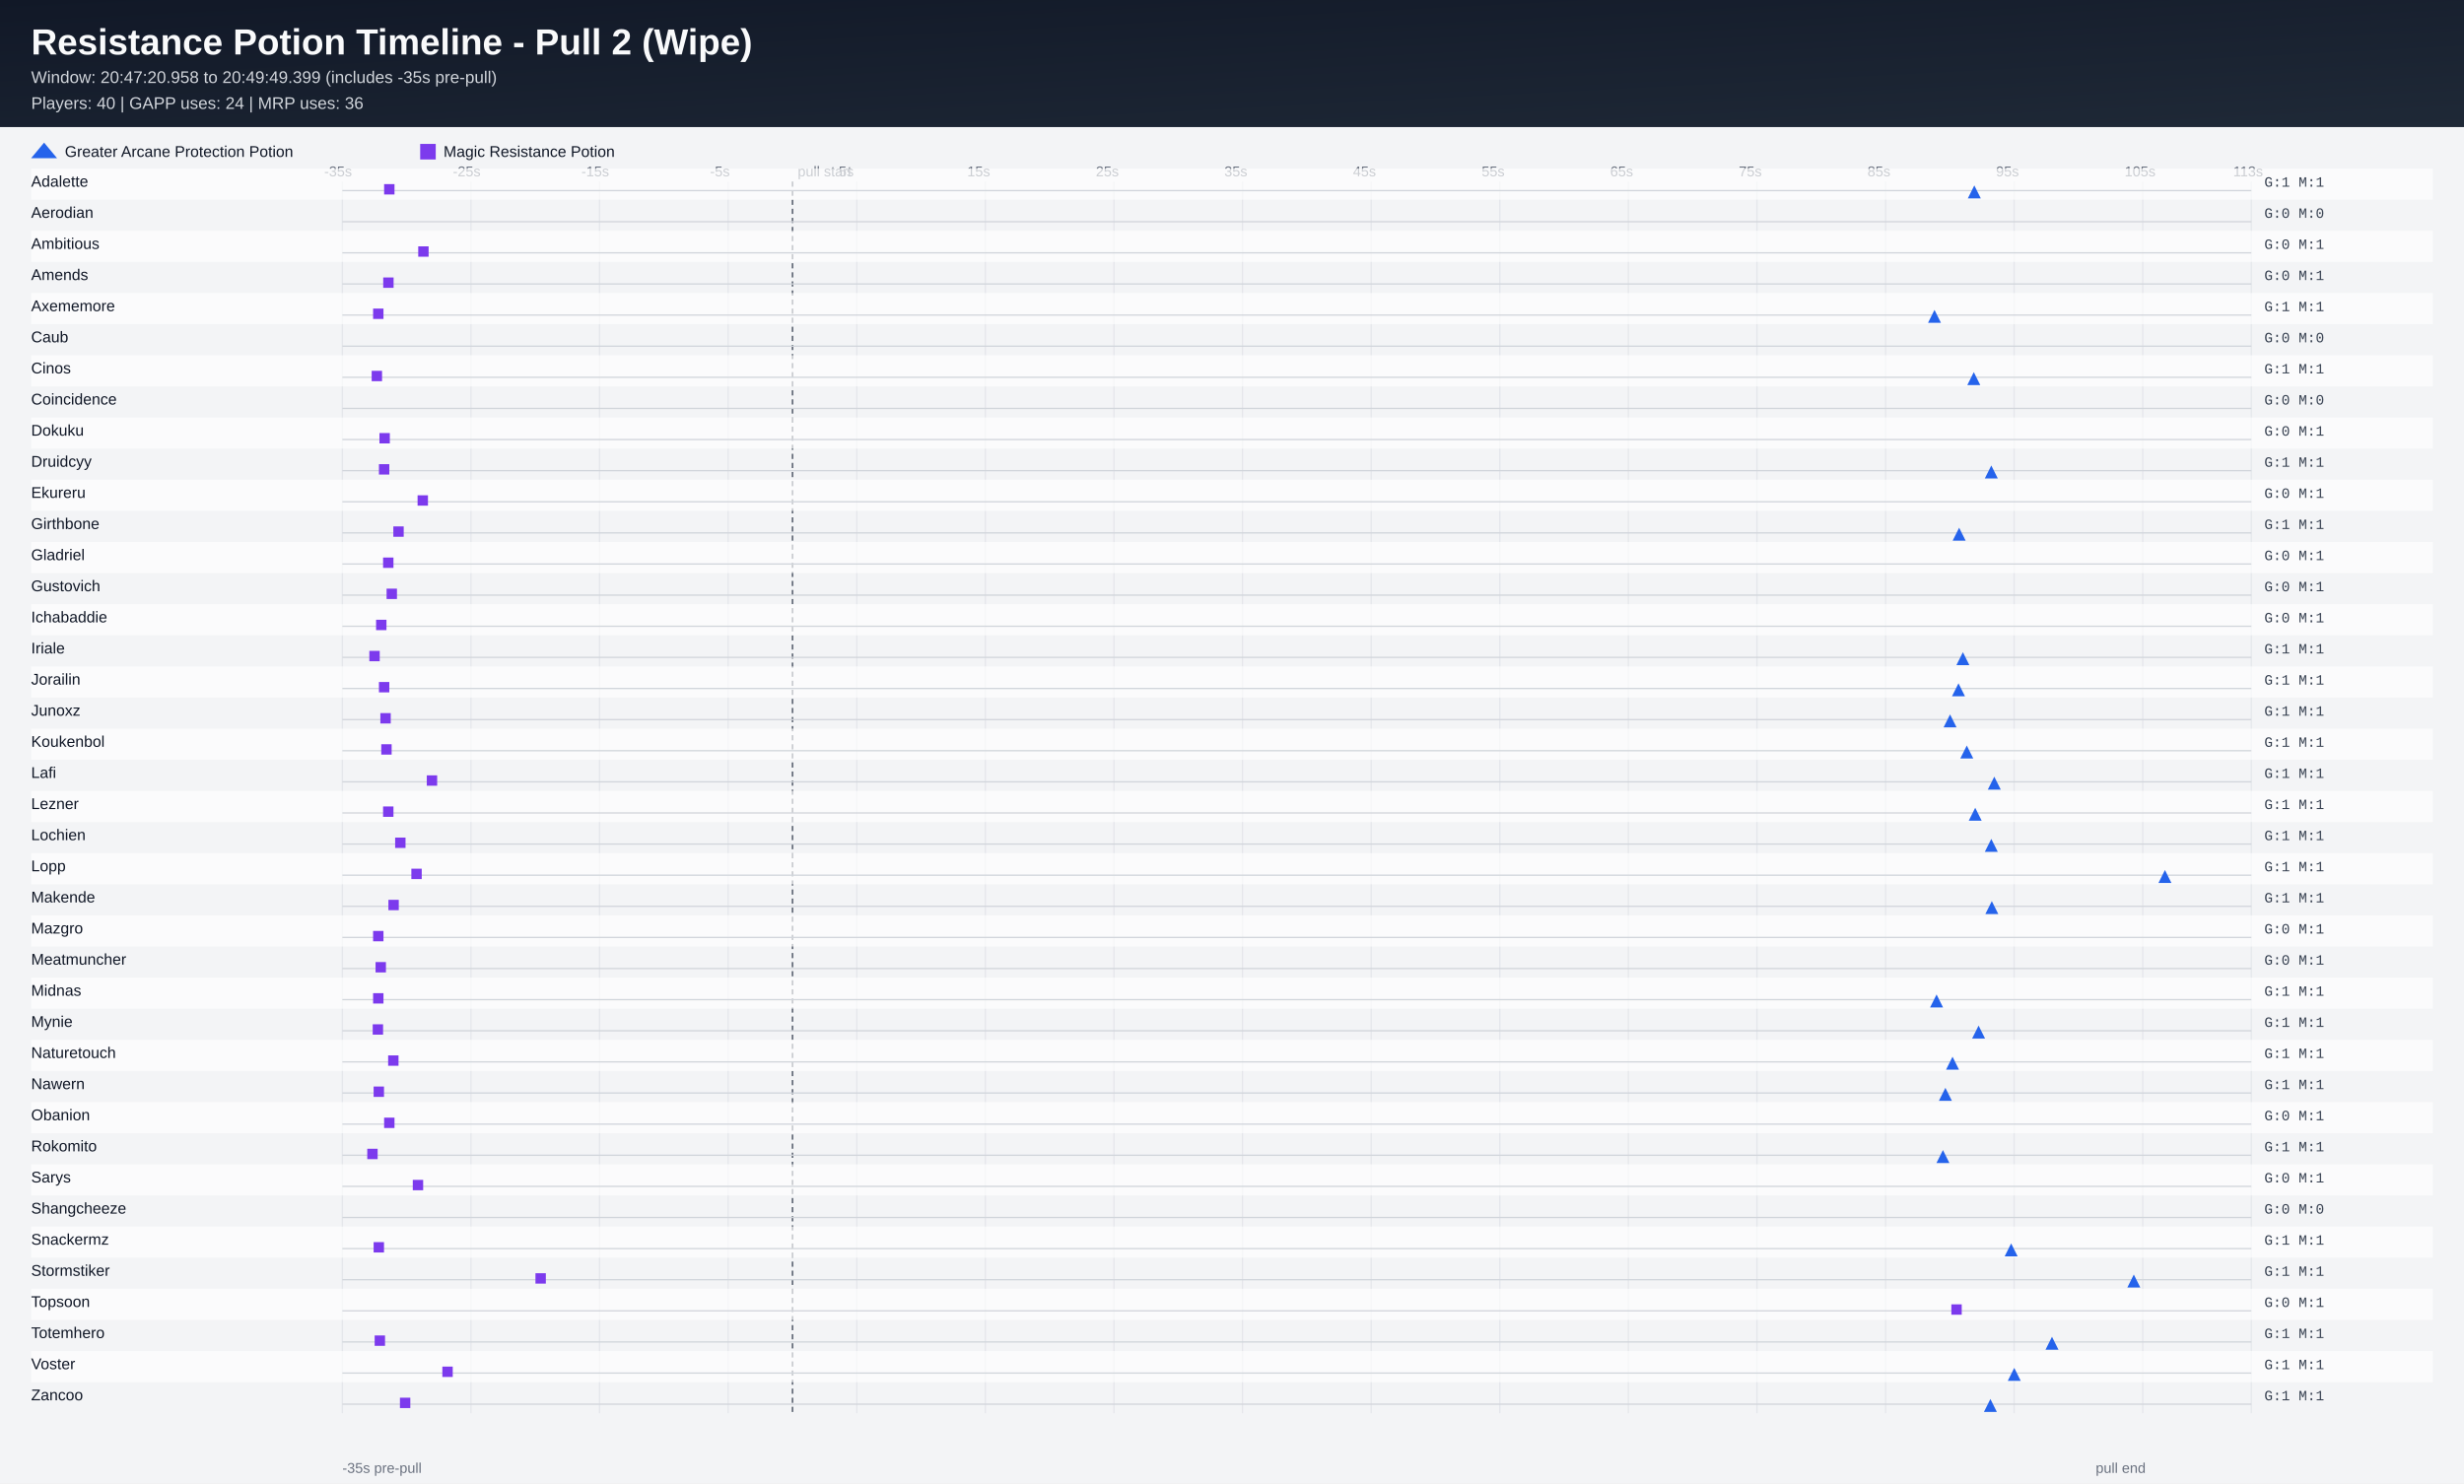
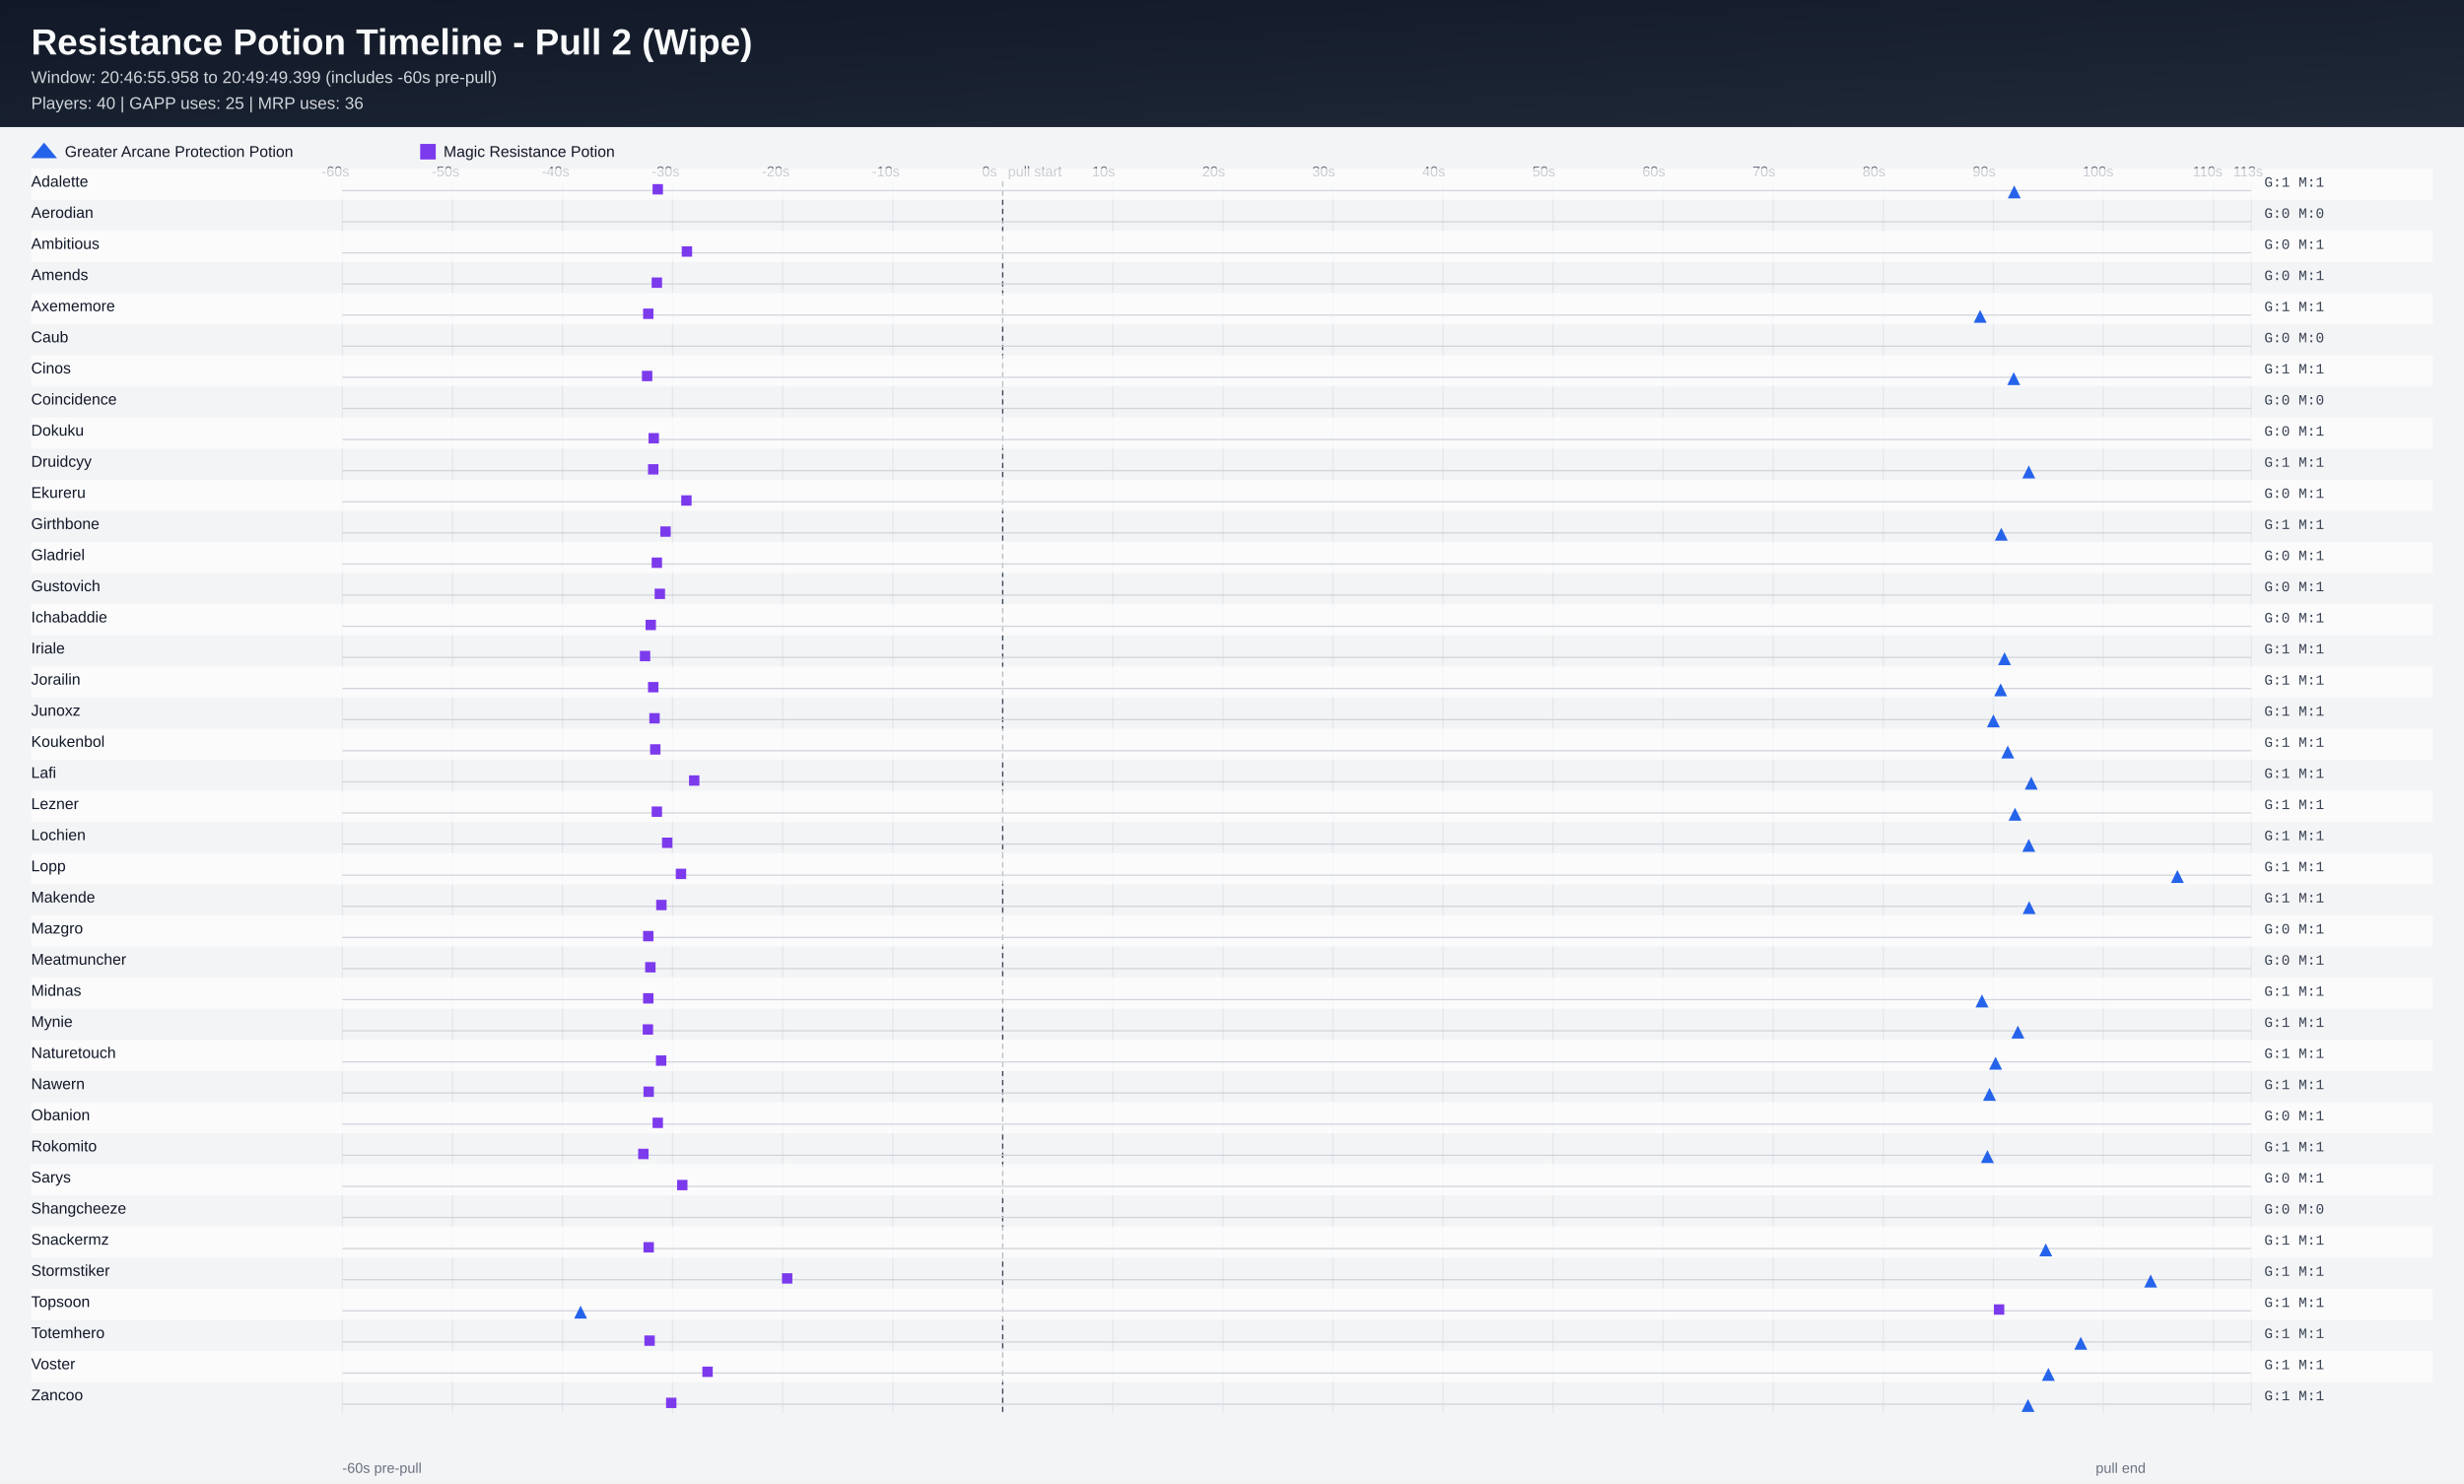
<svg xmlns="http://www.w3.org/2000/svg" width="1900" height="1144" viewBox="0 0 1900 1144">
  <defs>
    <linearGradient id="g" x1="0" y1="0" x2="1" y2="1">
      <stop offset="0%" stop-color="#111827" />
      <stop offset="100%" stop-color="#1f2937" />
    </linearGradient>
  </defs>
  <style>
.title{font:700 28px Arial,sans-serif;fill:#f9fafb;}
.sub{font:400 13px Arial,sans-serif;fill:#d1d5db;}
.legend{font:12px Arial,sans-serif;fill:#111827;}
.name{font:12px Arial,sans-serif;fill:#111827;}
.axis{font:11px Arial,sans-serif;fill:#6b7280;}
.count{font:11px "Courier New", monospace;fill:#374151;}
</style>
  <rect x="0" y="0" width="1900" height="1144" fill="#f3f4f6" />
  <rect x="0" y="0" width="1900" height="98" fill="url(#g)" />
  <text x="24" y="42" class="title">Resistance Potion Timeline - Pull 2 (Wipe)</text>
-   <text x="24" y="64" class="sub">Window: 20:47:20.958 to 20:49:49.399 (includes -35s pre-pull)</text>
-   <text x="24" y="84" class="sub">Players: 40 | GAPP uses: 24 | MRP uses: 36</text>
+   <text x="24" y="64" class="sub">Window: 20:46:55.958 to 20:49:49.399 (includes -60s pre-pull)</text>
+   <text x="24" y="84" class="sub">Players: 40 | GAPP uses: 25 | MRP uses: 36</text>
  <polygon points="24,122 34,110 44,122" fill="#2563eb" />
  <text x="50" y="121" class="legend">Greater Arcane Protection Potion</text>
  <rect x="324" y="111" width="12" height="12" fill="#7c3aed" />
  <text x="342" y="121" class="legend">Magic Resistance Potion</text>
  <line x1="264.0" y1="140" x2="264.0" y2="1090" stroke="#e5e7eb" />
-   <text x="250.0" y="136" class="axis">-35s</text>
-   <line x1="363.2" y1="140" x2="363.2" y2="1090" stroke="#e5e7eb" />
-   <text x="349.2" y="136" class="axis">-25s</text>
-   <line x1="462.3" y1="140" x2="462.3" y2="1090" stroke="#e5e7eb" />
-   <text x="448.3" y="136" class="axis">-15s</text>
-   <line x1="561.5" y1="140" x2="561.5" y2="1090" stroke="#e5e7eb" />
-   <text x="547.5" y="136" class="axis">-5s</text>
-   <line x1="660.7" y1="140" x2="660.7" y2="1090" stroke="#e5e7eb" />
-   <text x="646.7" y="136" class="axis">5s</text>
-   <line x1="759.8" y1="140" x2="759.8" y2="1090" stroke="#e5e7eb" />
-   <text x="745.8" y="136" class="axis">15s</text>
-   <line x1="859.0" y1="140" x2="859.0" y2="1090" stroke="#e5e7eb" />
-   <text x="845.0" y="136" class="axis">25s</text>
-   <line x1="958.1" y1="140" x2="958.1" y2="1090" stroke="#e5e7eb" />
-   <text x="944.1" y="136" class="axis">35s</text>
-   <line x1="1057.3" y1="140" x2="1057.3" y2="1090" stroke="#e5e7eb" />
-   <text x="1043.3" y="136" class="axis">45s</text>
-   <line x1="1156.5" y1="140" x2="1156.5" y2="1090" stroke="#e5e7eb" />
-   <text x="1142.5" y="136" class="axis">55s</text>
-   <line x1="1255.6" y1="140" x2="1255.6" y2="1090" stroke="#e5e7eb" />
-   <text x="1241.6" y="136" class="axis">65s</text>
-   <line x1="1354.8" y1="140" x2="1354.8" y2="1090" stroke="#e5e7eb" />
-   <text x="1340.8" y="136" class="axis">75s</text>
-   <line x1="1454.0" y1="140" x2="1454.0" y2="1090" stroke="#e5e7eb" />
-   <text x="1440.0" y="136" class="axis">85s</text>
-   <line x1="1553.1" y1="140" x2="1553.1" y2="1090" stroke="#e5e7eb" />
-   <text x="1539.1" y="136" class="axis">95s</text>
-   <line x1="1652.3" y1="140" x2="1652.3" y2="1090" stroke="#e5e7eb" />
-   <text x="1638.3" y="136" class="axis">105s</text>
+   <text x="248.0" y="136" class="axis">-60s</text>
+   <line x1="348.9" y1="140" x2="348.9" y2="1090" stroke="#e5e7eb" />
+   <text x="332.9" y="136" class="axis">-50s</text>
+   <line x1="433.7" y1="140" x2="433.7" y2="1090" stroke="#e5e7eb" />
+   <text x="417.7" y="136" class="axis">-40s</text>
+   <line x1="518.6" y1="140" x2="518.6" y2="1090" stroke="#e5e7eb" />
+   <text x="502.6" y="136" class="axis">-30s</text>
+   <line x1="603.5" y1="140" x2="603.5" y2="1090" stroke="#e5e7eb" />
+   <text x="587.5" y="136" class="axis">-20s</text>
+   <line x1="688.4" y1="140" x2="688.4" y2="1090" stroke="#e5e7eb" />
+   <text x="672.4" y="136" class="axis">-10s</text>
+   <line x1="773.2" y1="140" x2="773.2" y2="1090" stroke="#e5e7eb" />
+   <text x="757.2" y="136" class="axis">0s</text>
+   <line x1="858.1" y1="140" x2="858.1" y2="1090" stroke="#e5e7eb" />
+   <text x="842.1" y="136" class="axis">10s</text>
+   <line x1="943.0" y1="140" x2="943.0" y2="1090" stroke="#e5e7eb" />
+   <text x="927.0" y="136" class="axis">20s</text>
+   <line x1="1027.8" y1="140" x2="1027.8" y2="1090" stroke="#e5e7eb" />
+   <text x="1011.8" y="136" class="axis">30s</text>
+   <line x1="1112.7" y1="140" x2="1112.7" y2="1090" stroke="#e5e7eb" />
+   <text x="1096.7" y="136" class="axis">40s</text>
+   <line x1="1197.6" y1="140" x2="1197.6" y2="1090" stroke="#e5e7eb" />
+   <text x="1181.6" y="136" class="axis">50s</text>
+   <line x1="1282.4" y1="140" x2="1282.4" y2="1090" stroke="#e5e7eb" />
+   <text x="1266.4" y="136" class="axis">60s</text>
+   <line x1="1367.3" y1="140" x2="1367.3" y2="1090" stroke="#e5e7eb" />
+   <text x="1351.3" y="136" class="axis">70s</text>
+   <line x1="1452.2" y1="140" x2="1452.2" y2="1090" stroke="#e5e7eb" />
+   <text x="1436.2" y="136" class="axis">80s</text>
+   <line x1="1537.1" y1="140" x2="1537.1" y2="1090" stroke="#e5e7eb" />
+   <text x="1521.1" y="136" class="axis">90s</text>
+   <line x1="1621.9" y1="140" x2="1621.9" y2="1090" stroke="#e5e7eb" />
+   <text x="1605.9" y="136" class="axis">100s</text>
+   <line x1="1706.8" y1="140" x2="1706.8" y2="1090" stroke="#e5e7eb" />
+   <text x="1690.8" y="136" class="axis">110s</text>
  <line x1="1736.0" y1="140" x2="1736.0" y2="1090" stroke="#e5e7eb" />
  <text x="1722.0" y="136" class="axis">113s</text>
-   <line x1="611.1" y1="140" x2="611.1" y2="1090" stroke="#374151" stroke-dasharray="4 3" />
-   <text x="615.1" y="136" class="axis">pull start</text>
+   <line x1="773.2" y1="140" x2="773.2" y2="1090" stroke="#374151" stroke-dasharray="4 3" />
+   <text x="777.2" y="136" class="axis">pull start</text>
  <rect x="24" y="130" width="1852" height="24" fill="#ffffff" opacity="0.65" />
  <text x="24" y="144" class="name">Adalette</text>
  <line x1="264" y1="147" x2="1736" y2="147" stroke="#d1d5db" />
-   <polygon points="1517.4,153 1522.4,143 1527.4,153" fill="#2563eb" />
-   <rect x="296.2" y="142" width="8" height="8" fill="#7c3aed" />
-   <text x="1746" y="144" class="count">G:1 M:1</text>
+   <polygon points="1548.2,153 1553.2,143 1558.2,153" fill="#2563eb" />
+   <rect x="503.2" y="142" width="8" height="8" fill="#7c3aed" />
+   <text x="1746" y="144" class="count">G:1 M:1 </text>
  <text x="24" y="168" class="name">Aerodian</text>
  <line x1="264" y1="171" x2="1736" y2="171" stroke="#d1d5db" />
-   <text x="1746" y="168" class="count">G:0 M:0</text>
+   <text x="1746" y="168" class="count">G:0 M:0 </text>
  <rect x="24" y="178" width="1852" height="24" fill="#ffffff" opacity="0.65" />
  <text x="24" y="192" class="name">Ambitious</text>
  <line x1="264" y1="195" x2="1736" y2="195" stroke="#d1d5db" />
-   <rect x="322.5" y="190" width="8" height="8" fill="#7c3aed" />
-   <text x="1746" y="192" class="count">G:0 M:1</text>
+   <rect x="525.7" y="190" width="8" height="8" fill="#7c3aed" />
+   <text x="1746" y="192" class="count">G:0 M:1 </text>
  <text x="24" y="216" class="name">Amends</text>
  <line x1="264" y1="219" x2="1736" y2="219" stroke="#d1d5db" />
-   <rect x="295.5" y="214" width="8" height="8" fill="#7c3aed" />
-   <text x="1746" y="216" class="count">G:0 M:1</text>
+   <rect x="502.5" y="214" width="8" height="8" fill="#7c3aed" />
+   <text x="1746" y="216" class="count">G:0 M:1 </text>
  <rect x="24" y="226" width="1852" height="24" fill="#ffffff" opacity="0.65" />
  <text x="24" y="240" class="name">Axememore</text>
  <line x1="264" y1="243" x2="1736" y2="243" stroke="#d1d5db" />
-   <polygon points="1486.7,249 1491.7,239 1496.7,249" fill="#2563eb" />
-   <rect x="287.7" y="238" width="8" height="8" fill="#7c3aed" />
-   <text x="1746" y="240" class="count">G:1 M:1</text>
+   <polygon points="1521.9,249 1526.9,239 1531.9,249" fill="#2563eb" />
+   <rect x="495.9" y="238" width="8" height="8" fill="#7c3aed" />
+   <text x="1746" y="240" class="count">G:1 M:1 </text>
  <text x="24" y="264" class="name">Caub</text>
  <line x1="264" y1="267" x2="1736" y2="267" stroke="#d1d5db" />
-   <text x="1746" y="264" class="count">G:0 M:0</text>
+   <text x="1746" y="264" class="count">G:0 M:0 </text>
  <rect x="24" y="274" width="1852" height="24" fill="#ffffff" opacity="0.65" />
  <text x="24" y="288" class="name">Cinos</text>
  <line x1="264" y1="291" x2="1736" y2="291" stroke="#d1d5db" />
-   <polygon points="1517.0,297 1522.0,287 1527.0,297" fill="#2563eb" />
-   <rect x="286.6" y="286" width="8" height="8" fill="#7c3aed" />
-   <text x="1746" y="288" class="count">G:1 M:1</text>
+   <polygon points="1547.8,297 1552.8,287 1557.8,297" fill="#2563eb" />
+   <rect x="495.0" y="286" width="8" height="8" fill="#7c3aed" />
+   <text x="1746" y="288" class="count">G:1 M:1 </text>
  <text x="24" y="312" class="name">Coincidence</text>
  <line x1="264" y1="315" x2="1736" y2="315" stroke="#d1d5db" />
-   <text x="1746" y="312" class="count">G:0 M:0</text>
+   <text x="1746" y="312" class="count">G:0 M:0 </text>
  <rect x="24" y="322" width="1852" height="24" fill="#ffffff" opacity="0.65" />
  <text x="24" y="336" class="name">Dokuku</text>
  <line x1="264" y1="339" x2="1736" y2="339" stroke="#d1d5db" />
-   <rect x="292.6" y="334" width="8" height="8" fill="#7c3aed" />
-   <text x="1746" y="336" class="count">G:0 M:1</text>
+   <rect x="500.1" y="334" width="8" height="8" fill="#7c3aed" />
+   <text x="1746" y="336" class="count">G:0 M:1 </text>
  <text x="24" y="360" class="name">Druidcyy</text>
  <line x1="264" y1="363" x2="1736" y2="363" stroke="#d1d5db" />
-   <polygon points="1530.5,369 1535.5,359 1540.5,369" fill="#2563eb" />
-   <rect x="292.2" y="358" width="8" height="8" fill="#7c3aed" />
-   <text x="1746" y="360" class="count">G:1 M:1</text>
+   <polygon points="1559.4,369 1564.4,359 1569.4,369" fill="#2563eb" />
+   <rect x="499.7" y="358" width="8" height="8" fill="#7c3aed" />
+   <text x="1746" y="360" class="count">G:1 M:1 </text>
  <rect x="24" y="370" width="1852" height="24" fill="#ffffff" opacity="0.65" />
  <text x="24" y="384" class="name">Ekureru</text>
  <line x1="264" y1="387" x2="1736" y2="387" stroke="#d1d5db" />
-   <rect x="322.0" y="382" width="8" height="8" fill="#7c3aed" />
-   <text x="1746" y="384" class="count">G:0 M:1</text>
+   <rect x="525.3" y="382" width="8" height="8" fill="#7c3aed" />
+   <text x="1746" y="384" class="count">G:0 M:1 </text>
  <text x="24" y="408" class="name">Girthbone</text>
  <line x1="264" y1="411" x2="1736" y2="411" stroke="#d1d5db" />
-   <polygon points="1505.7,417 1510.7,407 1515.7,417" fill="#2563eb" />
-   <rect x="303.3" y="406" width="8" height="8" fill="#7c3aed" />
-   <text x="1746" y="408" class="count">G:1 M:1</text>
+   <polygon points="1538.2,417 1543.2,407 1548.2,417" fill="#2563eb" />
+   <rect x="509.2" y="406" width="8" height="8" fill="#7c3aed" />
+   <text x="1746" y="408" class="count">G:1 M:1 </text>
  <rect x="24" y="418" width="1852" height="24" fill="#ffffff" opacity="0.65" />
  <text x="24" y="432" class="name">Gladriel</text>
  <line x1="264" y1="435" x2="1736" y2="435" stroke="#d1d5db" />
-   <rect x="295.4" y="430" width="8" height="8" fill="#7c3aed" />
-   <text x="1746" y="432" class="count">G:0 M:1</text>
+   <rect x="502.5" y="430" width="8" height="8" fill="#7c3aed" />
+   <text x="1746" y="432" class="count">G:0 M:1 </text>
  <text x="24" y="456" class="name">Gustovich</text>
  <line x1="264" y1="459" x2="1736" y2="459" stroke="#d1d5db" />
-   <rect x="298.1" y="454" width="8" height="8" fill="#7c3aed" />
-   <text x="1746" y="456" class="count">G:0 M:1</text>
+   <rect x="504.8" y="454" width="8" height="8" fill="#7c3aed" />
+   <text x="1746" y="456" class="count">G:0 M:1 </text>
  <rect x="24" y="466" width="1852" height="24" fill="#ffffff" opacity="0.65" />
  <text x="24" y="480" class="name">Ichabaddie</text>
  <line x1="264" y1="483" x2="1736" y2="483" stroke="#d1d5db" />
-   <rect x="290.0" y="478" width="8" height="8" fill="#7c3aed" />
-   <text x="1746" y="480" class="count">G:0 M:1</text>
+   <rect x="497.8" y="478" width="8" height="8" fill="#7c3aed" />
+   <text x="1746" y="480" class="count">G:0 M:1 </text>
  <text x="24" y="504" class="name">Iriale</text>
  <line x1="264" y1="507" x2="1736" y2="507" stroke="#d1d5db" />
-   <polygon points="1508.6,513 1513.6,503 1518.6,513" fill="#2563eb" />
-   <rect x="284.8" y="502" width="8" height="8" fill="#7c3aed" />
-   <text x="1746" y="504" class="count">G:1 M:1</text>
+   <polygon points="1540.7,513 1545.7,503 1550.7,513" fill="#2563eb" />
+   <rect x="493.4" y="502" width="8" height="8" fill="#7c3aed" />
+   <text x="1746" y="504" class="count">G:1 M:1 </text>
  <rect x="24" y="514" width="1852" height="24" fill="#ffffff" opacity="0.65" />
  <text x="24" y="528" class="name">Jorailin</text>
  <line x1="264" y1="531" x2="1736" y2="531" stroke="#d1d5db" />
-   <polygon points="1505.2,537 1510.2,527 1515.2,537" fill="#2563eb" />
-   <rect x="292.2" y="526" width="8" height="8" fill="#7c3aed" />
-   <text x="1746" y="528" class="count">G:1 M:1</text>
+   <polygon points="1537.7,537 1542.7,527 1547.7,537" fill="#2563eb" />
+   <rect x="499.7" y="526" width="8" height="8" fill="#7c3aed" />
+   <text x="1746" y="528" class="count">G:1 M:1 </text>
  <text x="24" y="552" class="name">Junoxz</text>
  <line x1="264" y1="555" x2="1736" y2="555" stroke="#d1d5db" />
-   <polygon points="1498.7,561 1503.7,551 1508.7,561" fill="#2563eb" />
-   <rect x="293.3" y="550" width="8" height="8" fill="#7c3aed" />
-   <text x="1746" y="552" class="count">G:1 M:1</text>
+   <polygon points="1532.1,561 1537.1,551 1542.1,561" fill="#2563eb" />
+   <rect x="500.7" y="550" width="8" height="8" fill="#7c3aed" />
+   <text x="1746" y="552" class="count">G:1 M:1 </text>
  <rect x="24" y="562" width="1852" height="24" fill="#ffffff" opacity="0.65" />
  <text x="24" y="576" class="name">Koukenbol</text>
  <line x1="264" y1="579" x2="1736" y2="579" stroke="#d1d5db" />
-   <polygon points="1511.6,585 1516.6,575 1521.6,585" fill="#2563eb" />
-   <rect x="294.0" y="574" width="8" height="8" fill="#7c3aed" />
-   <text x="1746" y="576" class="count">G:1 M:1</text>
+   <polygon points="1543.2,585 1548.2,575 1553.2,585" fill="#2563eb" />
+   <rect x="501.3" y="574" width="8" height="8" fill="#7c3aed" />
+   <text x="1746" y="576" class="count">G:1 M:1 </text>
  <text x="24" y="600" class="name">Lafi</text>
  <line x1="264" y1="603" x2="1736" y2="603" stroke="#d1d5db" />
-   <polygon points="1532.8,609 1537.8,599 1542.8,609" fill="#2563eb" />
-   <rect x="329.1" y="598" width="8" height="8" fill="#7c3aed" />
-   <text x="1746" y="600" class="count">G:1 M:1</text>
+   <polygon points="1561.3,609 1566.3,599 1571.3,609" fill="#2563eb" />
+   <rect x="531.3" y="598" width="8" height="8" fill="#7c3aed" />
+   <text x="1746" y="600" class="count">G:1 M:1 </text>
  <rect x="24" y="610" width="1852" height="24" fill="#ffffff" opacity="0.65" />
  <text x="24" y="624" class="name">Lezner</text>
  <line x1="264" y1="627" x2="1736" y2="627" stroke="#d1d5db" />
-   <polygon points="1518.1,633 1523.1,623 1528.1,633" fill="#2563eb" />
-   <rect x="295.4" y="622" width="8" height="8" fill="#7c3aed" />
-   <text x="1746" y="624" class="count">G:1 M:1</text>
+   <polygon points="1548.8,633 1553.8,623 1558.8,633" fill="#2563eb" />
+   <rect x="502.5" y="622" width="8" height="8" fill="#7c3aed" />
+   <text x="1746" y="624" class="count">G:1 M:1 </text>
  <text x="24" y="648" class="name">Lochien</text>
  <line x1="264" y1="651" x2="1736" y2="651" stroke="#d1d5db" />
-   <polygon points="1530.5,657 1535.5,647 1540.5,657" fill="#2563eb" />
-   <rect x="304.7" y="646" width="8" height="8" fill="#7c3aed" />
-   <text x="1746" y="648" class="count">G:1 M:1</text>
+   <polygon points="1559.4,657 1564.4,647 1569.4,657" fill="#2563eb" />
+   <rect x="510.5" y="646" width="8" height="8" fill="#7c3aed" />
+   <text x="1746" y="648" class="count">G:1 M:1 </text>
  <rect x="24" y="658" width="1852" height="24" fill="#ffffff" opacity="0.65" />
  <text x="24" y="672" class="name">Lopp</text>
  <line x1="264" y1="675" x2="1736" y2="675" stroke="#d1d5db" />
-   <polygon points="1664.4,681 1669.4,671 1674.4,681" fill="#2563eb" />
-   <rect x="317.2" y="670" width="8" height="8" fill="#7c3aed" />
-   <text x="1746" y="672" class="count">G:1 M:1</text>
+   <polygon points="1674.0,681 1679.0,671 1684.0,681" fill="#2563eb" />
+   <rect x="521.1" y="670" width="8" height="8" fill="#7c3aed" />
+   <text x="1746" y="672" class="count">G:1 M:1 </text>
  <text x="24" y="696" class="name">Makende</text>
  <line x1="264" y1="699" x2="1736" y2="699" stroke="#d1d5db" />
-   <polygon points="1530.9,705 1535.9,695 1540.9,705" fill="#2563eb" />
-   <rect x="299.5" y="694" width="8" height="8" fill="#7c3aed" />
-   <text x="1746" y="696" class="count">G:1 M:1</text>
+   <polygon points="1559.7,705 1564.7,695 1569.7,705" fill="#2563eb" />
+   <rect x="506.0" y="694" width="8" height="8" fill="#7c3aed" />
+   <text x="1746" y="696" class="count">G:1 M:1 </text>
  <rect x="24" y="706" width="1852" height="24" fill="#ffffff" opacity="0.65" />
  <text x="24" y="720" class="name">Mazgro</text>
  <line x1="264" y1="723" x2="1736" y2="723" stroke="#d1d5db" />
-   <rect x="287.7" y="718" width="8" height="8" fill="#7c3aed" />
-   <text x="1746" y="720" class="count">G:0 M:1</text>
+   <rect x="495.9" y="718" width="8" height="8" fill="#7c3aed" />
+   <text x="1746" y="720" class="count">G:0 M:1 </text>
  <text x="24" y="744" class="name">Meatmuncher</text>
  <line x1="264" y1="747" x2="1736" y2="747" stroke="#d1d5db" />
-   <rect x="289.6" y="742" width="8" height="8" fill="#7c3aed" />
-   <text x="1746" y="744" class="count">G:0 M:1</text>
+   <rect x="497.5" y="742" width="8" height="8" fill="#7c3aed" />
+   <text x="1746" y="744" class="count">G:0 M:1 </text>
  <rect x="24" y="754" width="1852" height="24" fill="#ffffff" opacity="0.65" />
  <text x="24" y="768" class="name">Midnas</text>
  <line x1="264" y1="771" x2="1736" y2="771" stroke="#d1d5db" />
-   <polygon points="1488.3,777 1493.3,767 1498.3,777" fill="#2563eb" />
-   <rect x="287.7" y="766" width="8" height="8" fill="#7c3aed" />
-   <text x="1746" y="768" class="count">G:1 M:1</text>
+   <polygon points="1523.3,777 1528.3,767 1533.3,777" fill="#2563eb" />
+   <rect x="495.9" y="766" width="8" height="8" fill="#7c3aed" />
+   <text x="1746" y="768" class="count">G:1 M:1 </text>
  <text x="24" y="792" class="name">Mynie</text>
  <line x1="264" y1="795" x2="1736" y2="795" stroke="#d1d5db" />
-   <polygon points="1520.7,801 1525.7,791 1530.7,801" fill="#2563eb" />
-   <rect x="287.4" y="790" width="8" height="8" fill="#7c3aed" />
-   <text x="1746" y="792" class="count">G:1 M:1</text>
+   <polygon points="1551.0,801 1556.0,791 1561.0,801" fill="#2563eb" />
+   <rect x="495.6" y="790" width="8" height="8" fill="#7c3aed" />
+   <text x="1746" y="792" class="count">G:1 M:1 </text>
  <rect x="24" y="802" width="1852" height="24" fill="#ffffff" opacity="0.65" />
  <text x="24" y="816" class="name">Naturetouch</text>
  <line x1="264" y1="819" x2="1736" y2="819" stroke="#d1d5db" />
-   <polygon points="1500.6,825 1505.6,815 1510.6,825" fill="#2563eb" />
-   <rect x="299.3" y="814" width="8" height="8" fill="#7c3aed" />
-   <text x="1746" y="816" class="count">G:1 M:1</text>
+   <polygon points="1533.8,825 1538.8,815 1543.8,825" fill="#2563eb" />
+   <rect x="505.8" y="814" width="8" height="8" fill="#7c3aed" />
+   <text x="1746" y="816" class="count">G:1 M:1 </text>
  <text x="24" y="840" class="name">Nawern</text>
  <line x1="264" y1="843" x2="1736" y2="843" stroke="#d1d5db" />
-   <polygon points="1495.1,849 1500.1,839 1505.1,849" fill="#2563eb" />
-   <rect x="288.1" y="838" width="8" height="8" fill="#7c3aed" />
-   <text x="1746" y="840" class="count">G:1 M:1</text>
+   <polygon points="1529.1,849 1534.1,839 1539.1,849" fill="#2563eb" />
+   <rect x="496.2" y="838" width="8" height="8" fill="#7c3aed" />
+   <text x="1746" y="840" class="count">G:1 M:1 </text>
  <rect x="24" y="850" width="1852" height="24" fill="#ffffff" opacity="0.65" />
  <text x="24" y="864" class="name">Obanion</text>
  <line x1="264" y1="867" x2="1736" y2="867" stroke="#d1d5db" />
-   <rect x="296.2" y="862" width="8" height="8" fill="#7c3aed" />
-   <text x="1746" y="864" class="count">G:0 M:1</text>
+   <rect x="503.2" y="862" width="8" height="8" fill="#7c3aed" />
+   <text x="1746" y="864" class="count">G:0 M:1 </text>
  <text x="24" y="888" class="name">Rokomito</text>
  <line x1="264" y1="891" x2="1736" y2="891" stroke="#d1d5db" />
-   <polygon points="1493.2,897 1498.2,887 1503.2,897" fill="#2563eb" />
-   <rect x="283.2" y="886" width="8" height="8" fill="#7c3aed" />
-   <text x="1746" y="888" class="count">G:1 M:1</text>
+   <polygon points="1527.5,897 1532.5,887 1537.5,897" fill="#2563eb" />
+   <rect x="492.1" y="886" width="8" height="8" fill="#7c3aed" />
+   <text x="1746" y="888" class="count">G:1 M:1 </text>
  <rect x="24" y="898" width="1852" height="24" fill="#ffffff" opacity="0.65" />
  <text x="24" y="912" class="name">Sarys</text>
  <line x1="264" y1="915" x2="1736" y2="915" stroke="#d1d5db" />
-   <rect x="318.3" y="910" width="8" height="8" fill="#7c3aed" />
-   <text x="1746" y="912" class="count">G:0 M:1</text>
+   <rect x="522.1" y="910" width="8" height="8" fill="#7c3aed" />
+   <text x="1746" y="912" class="count">G:0 M:1 </text>
  <text x="24" y="936" class="name">Shangcheeze</text>
  <line x1="264" y1="939" x2="1736" y2="939" stroke="#d1d5db" />
-   <text x="1746" y="936" class="count">G:0 M:0</text>
+   <text x="1746" y="936" class="count">G:0 M:0 </text>
  <rect x="24" y="946" width="1852" height="24" fill="#ffffff" opacity="0.65" />
  <text x="24" y="960" class="name">Snackermz</text>
  <line x1="264" y1="963" x2="1736" y2="963" stroke="#d1d5db" />
-   <polygon points="1545.8,969 1550.8,959 1555.8,969" fill="#2563eb" />
-   <rect x="288.1" y="958" width="8" height="8" fill="#7c3aed" />
-   <text x="1746" y="960" class="count">G:1 M:1</text>
+   <polygon points="1572.5,969 1577.5,959 1582.5,969" fill="#2563eb" />
+   <rect x="496.2" y="958" width="8" height="8" fill="#7c3aed" />
+   <text x="1746" y="960" class="count">G:1 M:1 </text>
  <text x="24" y="984" class="name">Stormstiker</text>
  <line x1="264" y1="987" x2="1736" y2="987" stroke="#d1d5db" />
-   <polygon points="1640.4,993 1645.4,983 1650.4,993" fill="#2563eb" />
-   <rect x="412.9" y="982" width="8" height="8" fill="#7c3aed" />
-   <text x="1746" y="984" class="count">G:1 M:1</text>
+   <polygon points="1653.4,993 1658.4,983 1663.4,993" fill="#2563eb" />
+   <rect x="603.0" y="982" width="8" height="8" fill="#7c3aed" />
+   <text x="1746" y="984" class="count">G:1 M:1 </text>
  <rect x="24" y="994" width="1852" height="24" fill="#ffffff" opacity="0.65" />
  <text x="24" y="1008" class="name">Topsoon</text>
  <line x1="264" y1="1011" x2="1736" y2="1011" stroke="#d1d5db" />
-   <rect x="1504.7" y="1006" width="8" height="8" fill="#7c3aed" />
-   <text x="1746" y="1008" class="count">G:0 M:1</text>
+   <polygon points="442.7,1017 447.7,1007 452.7,1017" fill="#2563eb" />
+   <rect x="1537.5" y="1006" width="8" height="8" fill="#7c3aed" />
+   <text x="1746" y="1008" class="count">G:1 M:1 </text>
  <text x="24" y="1032" class="name">Totemhero</text>
  <line x1="264" y1="1035" x2="1736" y2="1035" stroke="#d1d5db" />
-   <polygon points="1577.3,1041 1582.3,1031 1587.3,1041" fill="#2563eb" />
-   <rect x="288.9" y="1030" width="8" height="8" fill="#7c3aed" />
-   <text x="1746" y="1032" class="count">G:1 M:1</text>
+   <polygon points="1599.5,1041 1604.5,1031 1609.5,1041" fill="#2563eb" />
+   <rect x="496.9" y="1030" width="8" height="8" fill="#7c3aed" />
+   <text x="1746" y="1032" class="count">G:1 M:1 </text>
  <rect x="24" y="1042" width="1852" height="24" fill="#ffffff" opacity="0.65" />
  <text x="24" y="1056" class="name">Voster</text>
  <line x1="264" y1="1059" x2="1736" y2="1059" stroke="#d1d5db" />
-   <polygon points="1548.2,1065 1553.2,1055 1558.2,1065" fill="#2563eb" />
-   <rect x="341.1" y="1054" width="8" height="8" fill="#7c3aed" />
-   <text x="1746" y="1056" class="count">G:1 M:1</text>
+   <polygon points="1574.5,1065 1579.5,1055 1584.5,1065" fill="#2563eb" />
+   <rect x="541.6" y="1054" width="8" height="8" fill="#7c3aed" />
+   <text x="1746" y="1056" class="count">G:1 M:1 </text>
  <text x="24" y="1080" class="name">Zancoo</text>
  <line x1="264" y1="1083" x2="1736" y2="1083" stroke="#d1d5db" />
-   <polygon points="1529.8,1089 1534.8,1079 1539.8,1089" fill="#2563eb" />
-   <rect x="308.4" y="1078" width="8" height="8" fill="#7c3aed" />
-   <text x="1746" y="1080" class="count">G:1 M:1</text>
-   <text x="264" y="1136" class="axis">-35s pre-pull</text>
+   <polygon points="1558.8,1089 1563.8,1079 1568.8,1089" fill="#2563eb" />
+   <rect x="513.6" y="1078" width="8" height="8" fill="#7c3aed" />
+   <text x="1746" y="1080" class="count">G:1 M:1 </text>
+   <text x="264" y="1136" class="axis">-60s pre-pull</text>
  <text x="1616" y="1136" class="axis">pull end</text>
</svg>
